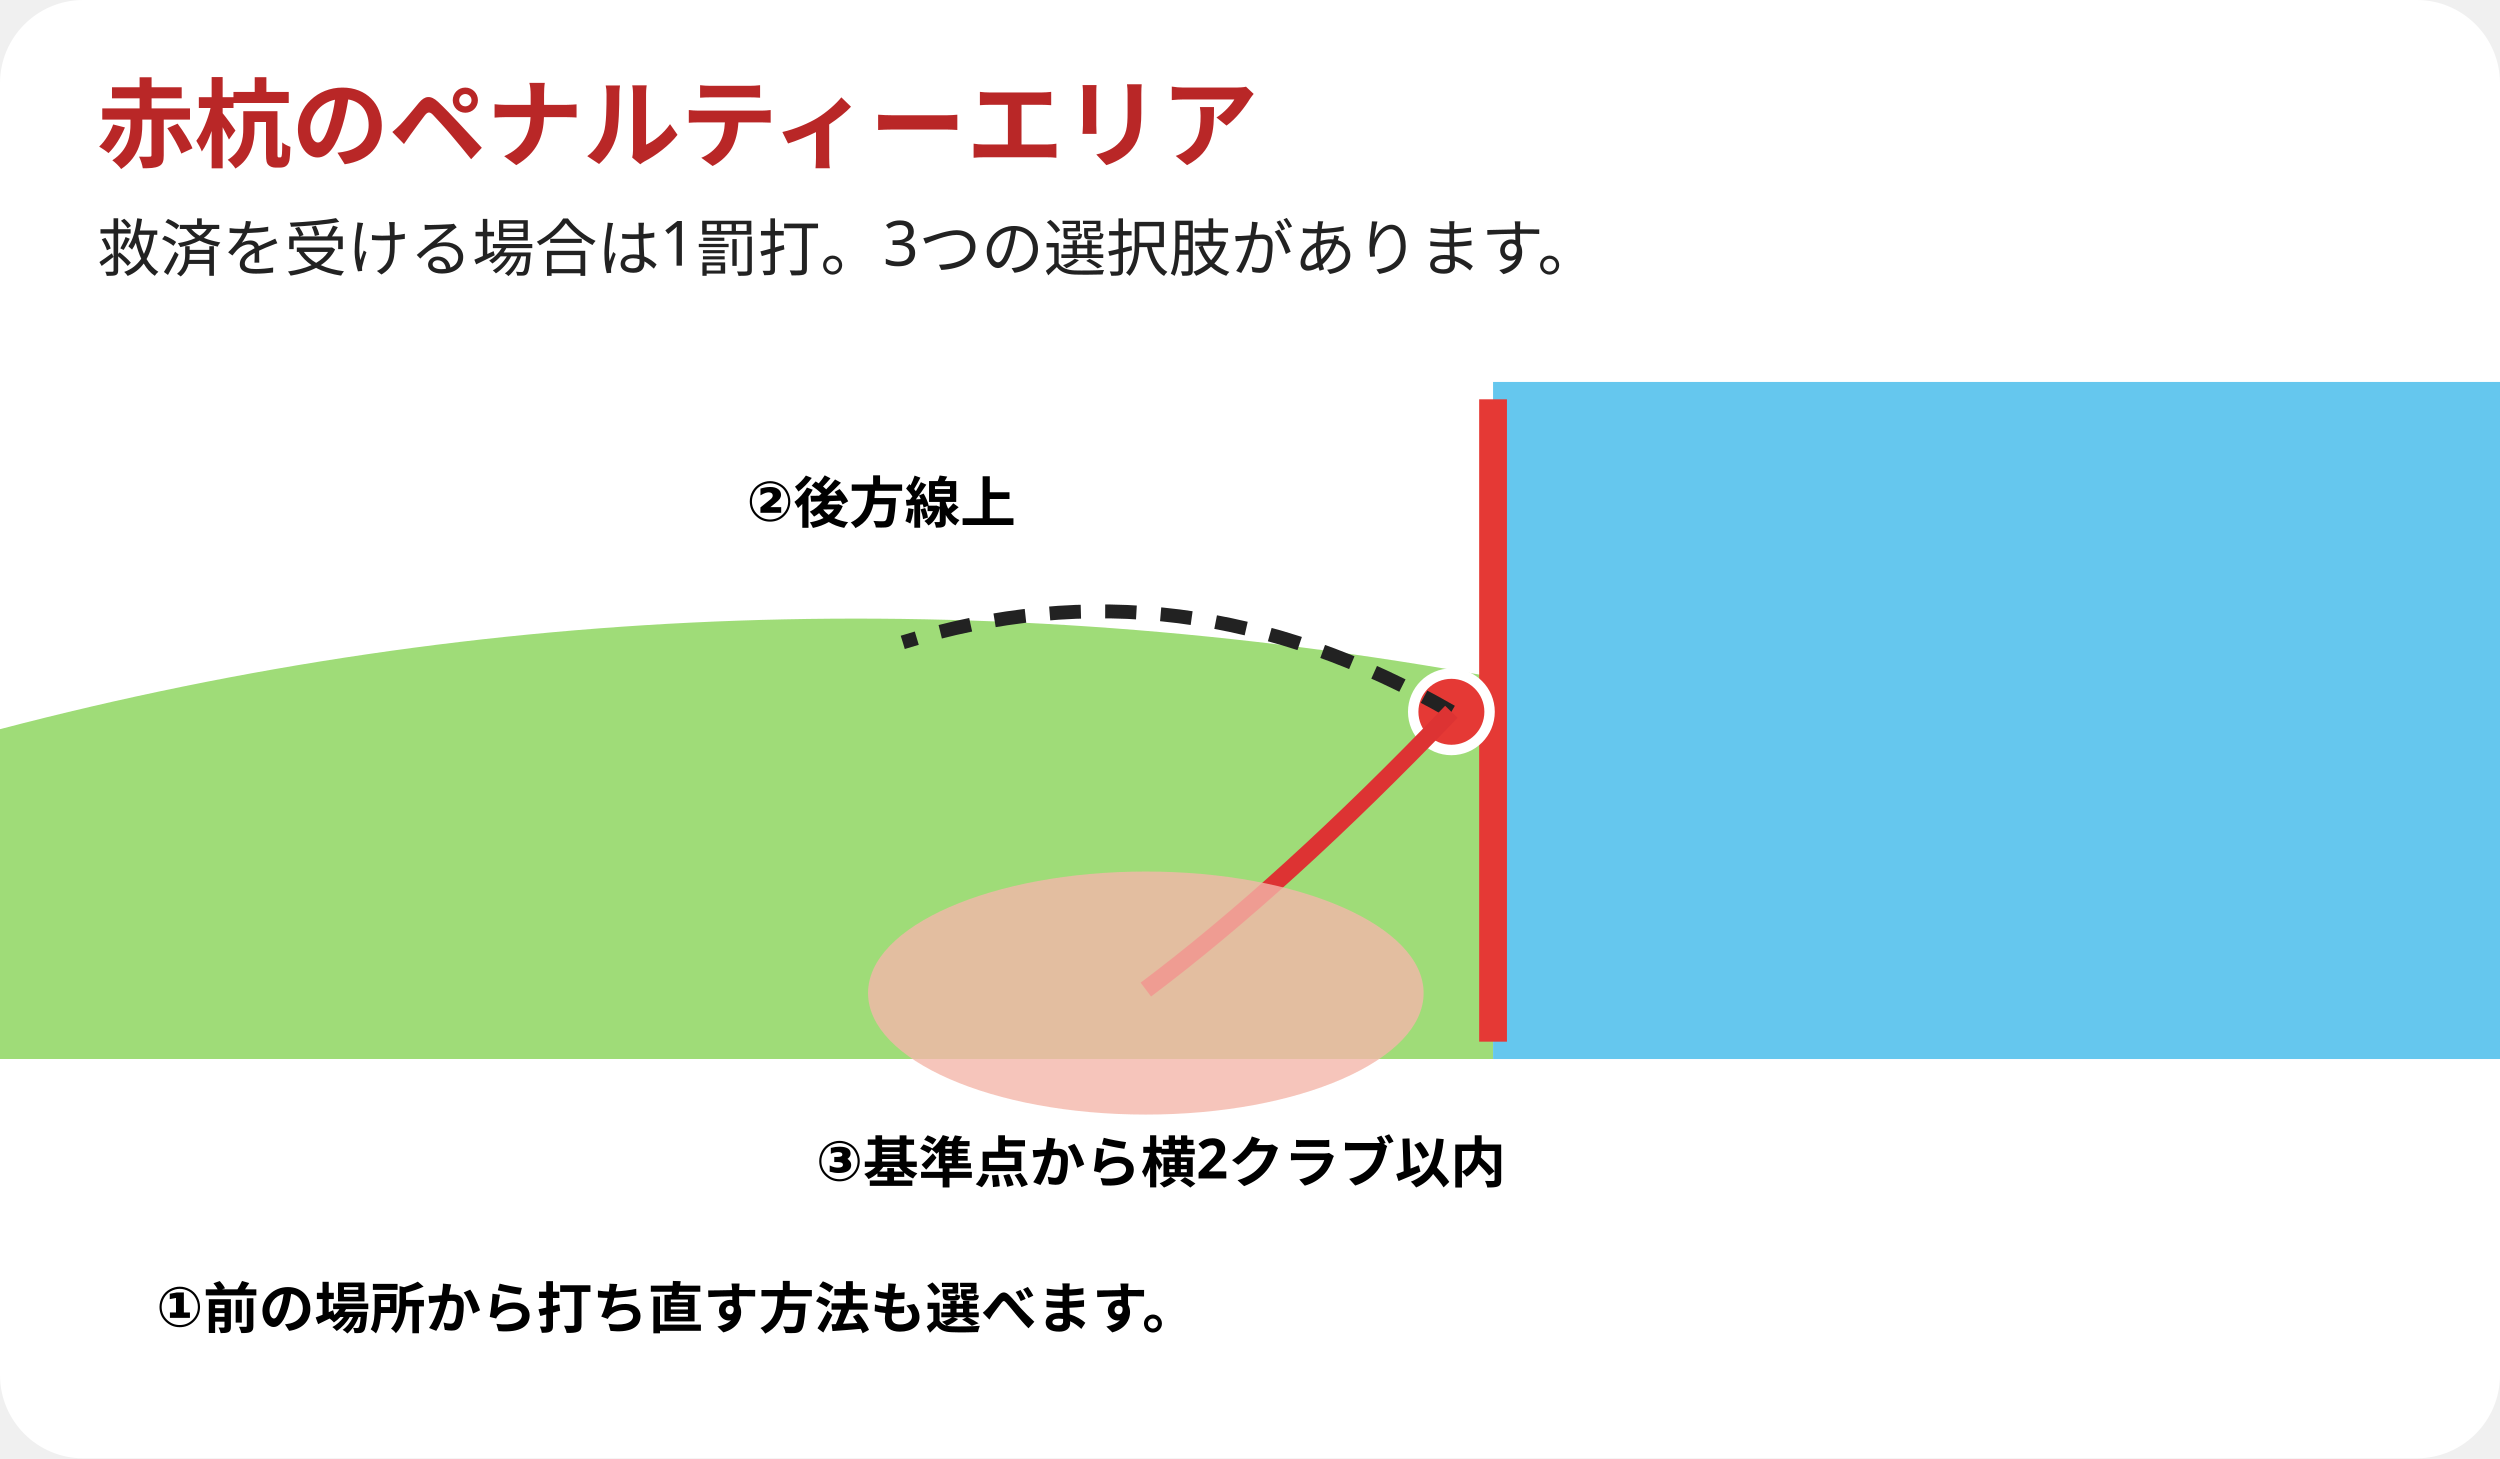
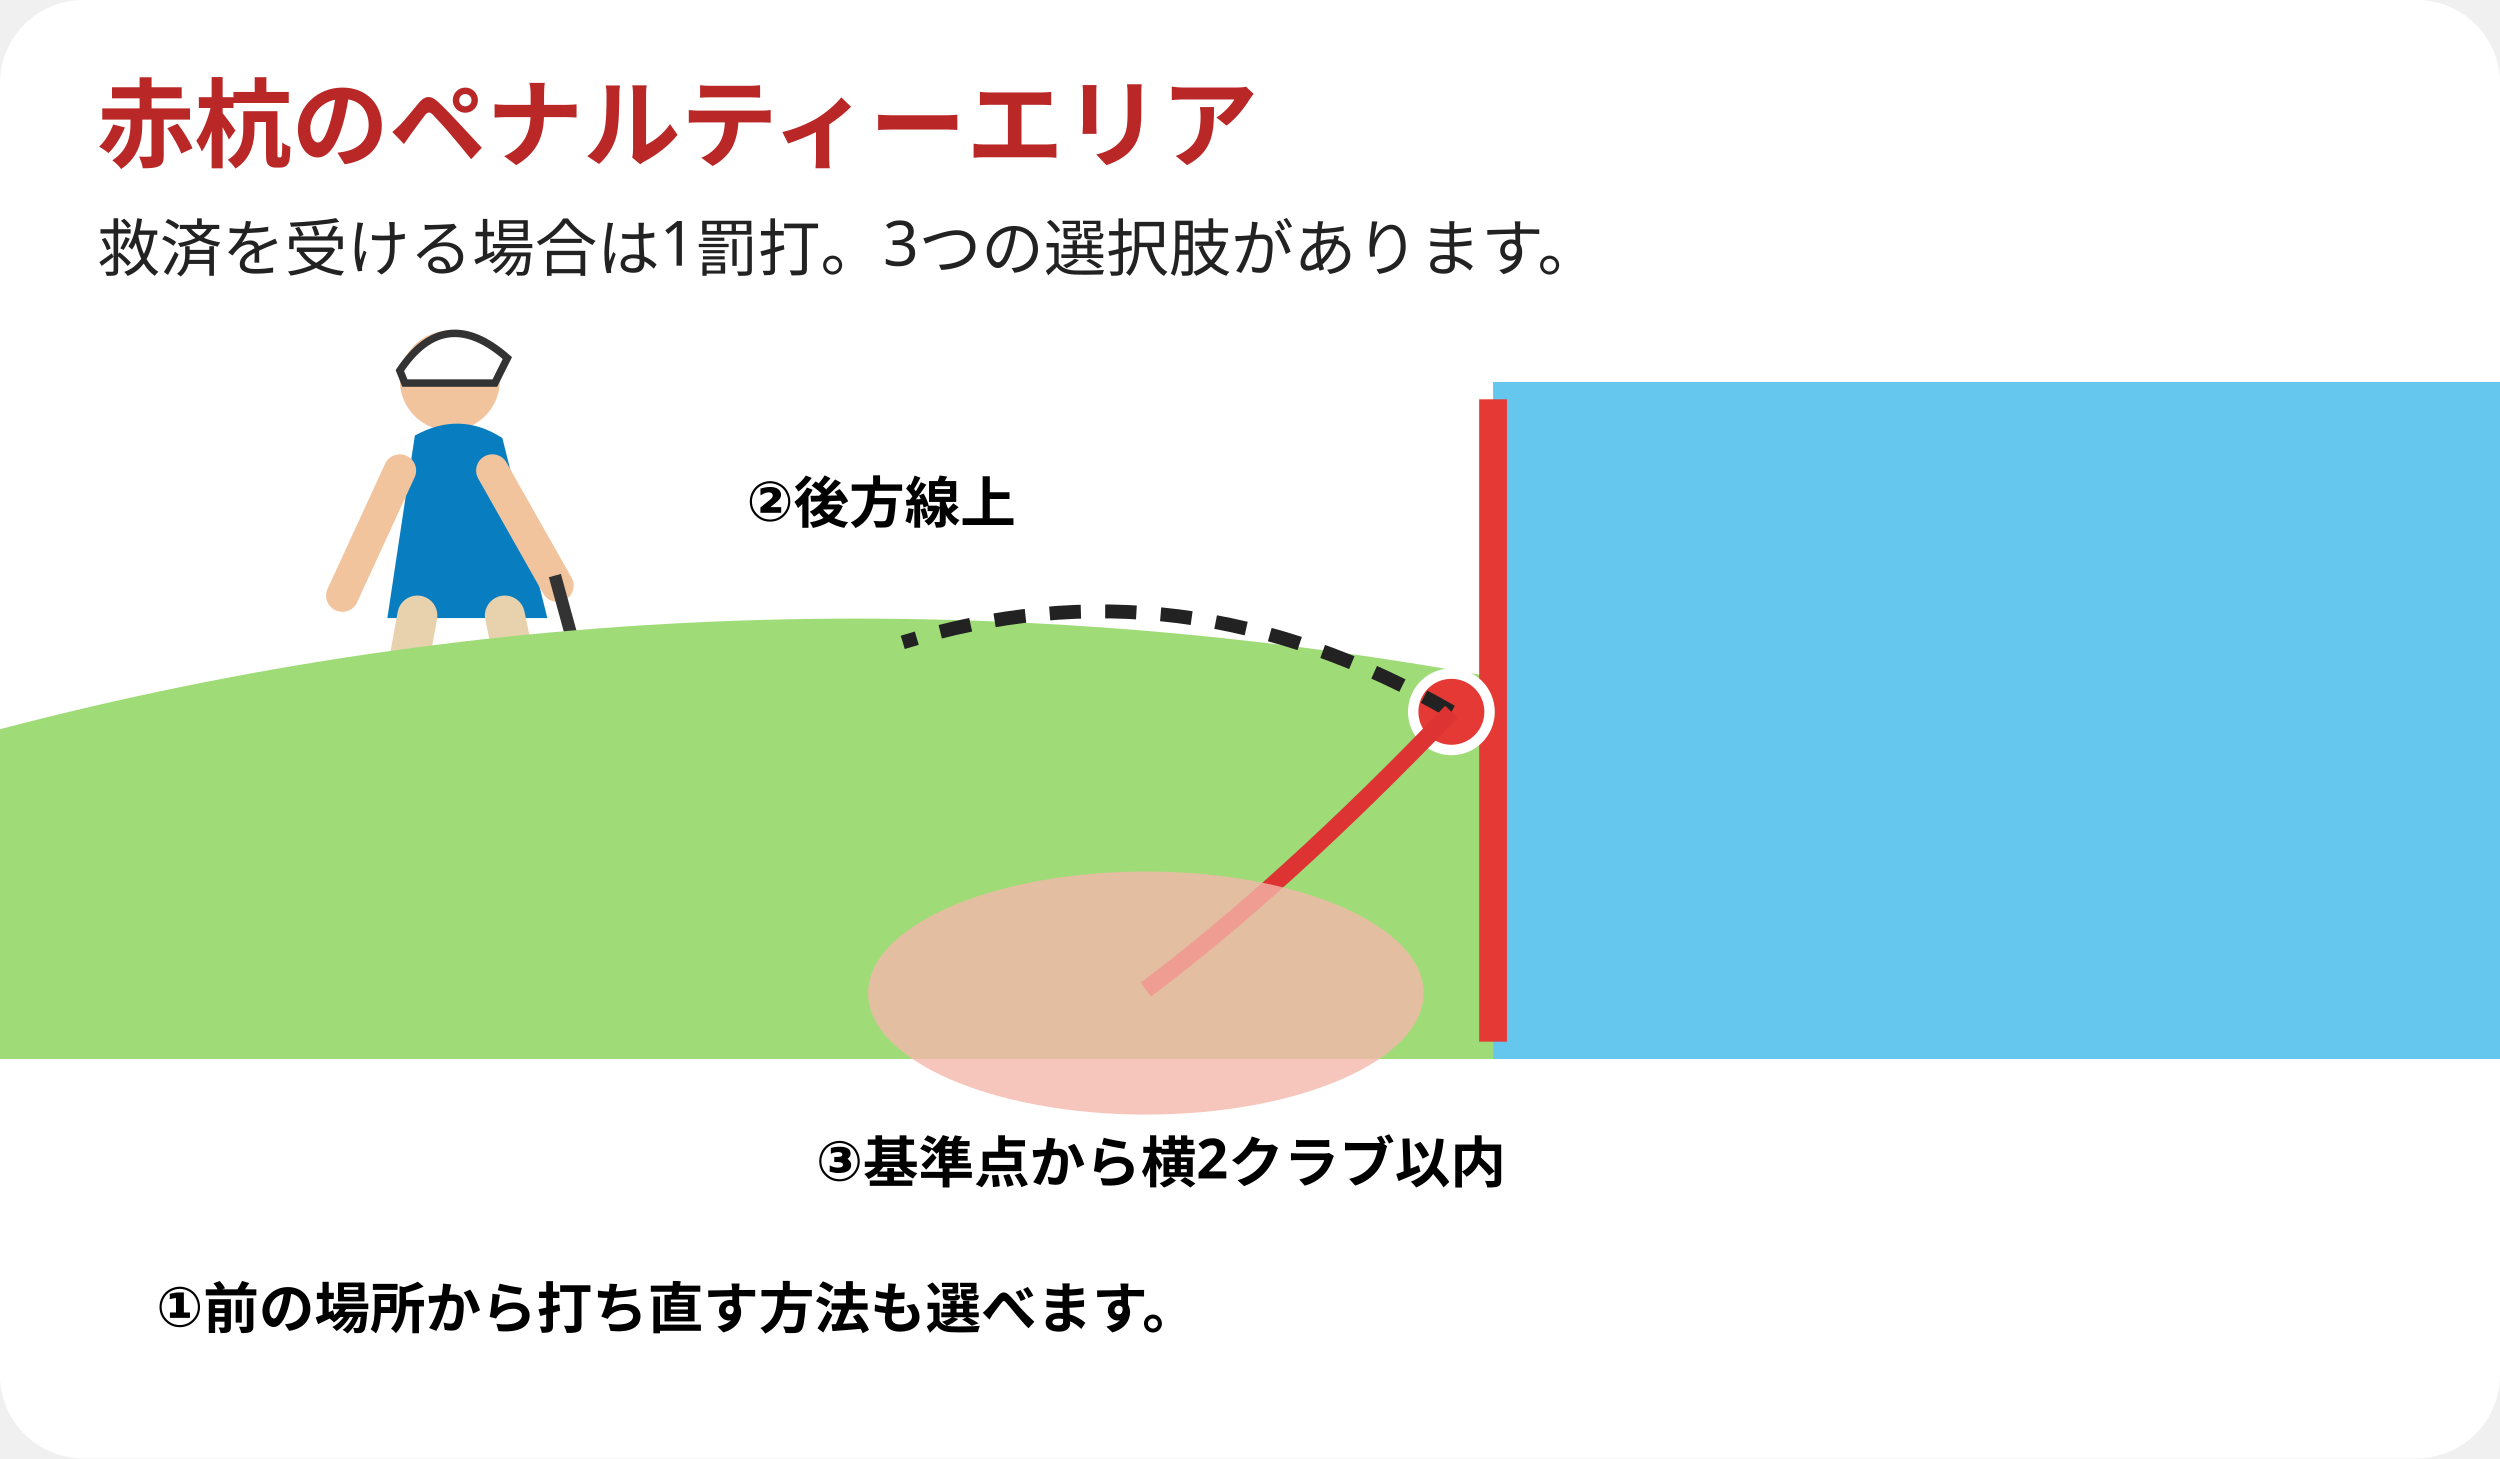
<svg xmlns="http://www.w3.org/2000/svg" viewBox="0 0 720 420">
  <rect width="720" height="420" rx="24" fill="#fff" />
+   <g data-style="unified-golfer" transform="translate(95 88) scale(.72)">
+     <circle cx="48" cy="30" r="20" fill="#f2c49d" />
+     <path d="M28 26q18-27 43-5l-5 10H30z" fill="#fff" stroke="#333" stroke-width="3" />
+     <path d="M34 52q18-10 35 1l18 72H23z" fill="#087ec1" />
+     <path d="M28 66L5 116M65 66L91 112" stroke="#f2c49d" stroke-width="13" stroke-linecap="round" />
+     <path d="M35 124L23 190M70 124L84 190" stroke="#e8d1ad" stroke-width="16" stroke-linecap="round" />
+     <path d="M7 190h35M70 190h36" stroke="#fff" stroke-width="12" stroke-linecap="round" />
+     <path d="M90 108L112 188" stroke="#333" stroke-width="5" />
+   </g>
  <text x="28" y="46" font-family="sans-serif" font-size="28" font-weight="700" fill="#b92727">赤杭のペナルティーエリア</text>
  <text x="28" y="78" font-family="sans-serif" font-size="18" fill="#222">救済を受ける場合は1罰打。3つの選択肢があります。</text>
  <path d="M0 210Q210 155 430 195V305H0Z" fill="#9fdc78" />
  <path d="M430 110H720V305H430Z" fill="#65c7ee" />
  <line x1="430" y1="115" x2="430" y2="300" stroke="#e53935" stroke-width="8" />
  <circle cx="418" cy="205" r="11" fill="#e53935" stroke="#fff" stroke-width="3" />
  <path d="M418 205 Q340 160 260 185" fill="none" stroke="#222" stroke-width="4" stroke-dasharray="9 7" />
  <text x="215" y="150" font-family="sans-serif" font-size="16" font-weight="700">②後方線上</text>
  <path d="M418 205 Q370 255 330 285" fill="none" stroke="#d33" stroke-width="5" />
  <ellipse cx="330" cy="286" rx="80" ry="35" fill="#f4b7aa" opacity=".8" />
  <text x="235" y="340" font-family="sans-serif" font-size="16" font-weight="700">③基準点から横2クラブ以内</text>
  <text x="45" y="382" font-family="sans-serif" font-size="16" font-weight="700">①前の場所から打ち直す方法も選べます。</text>
</svg>
